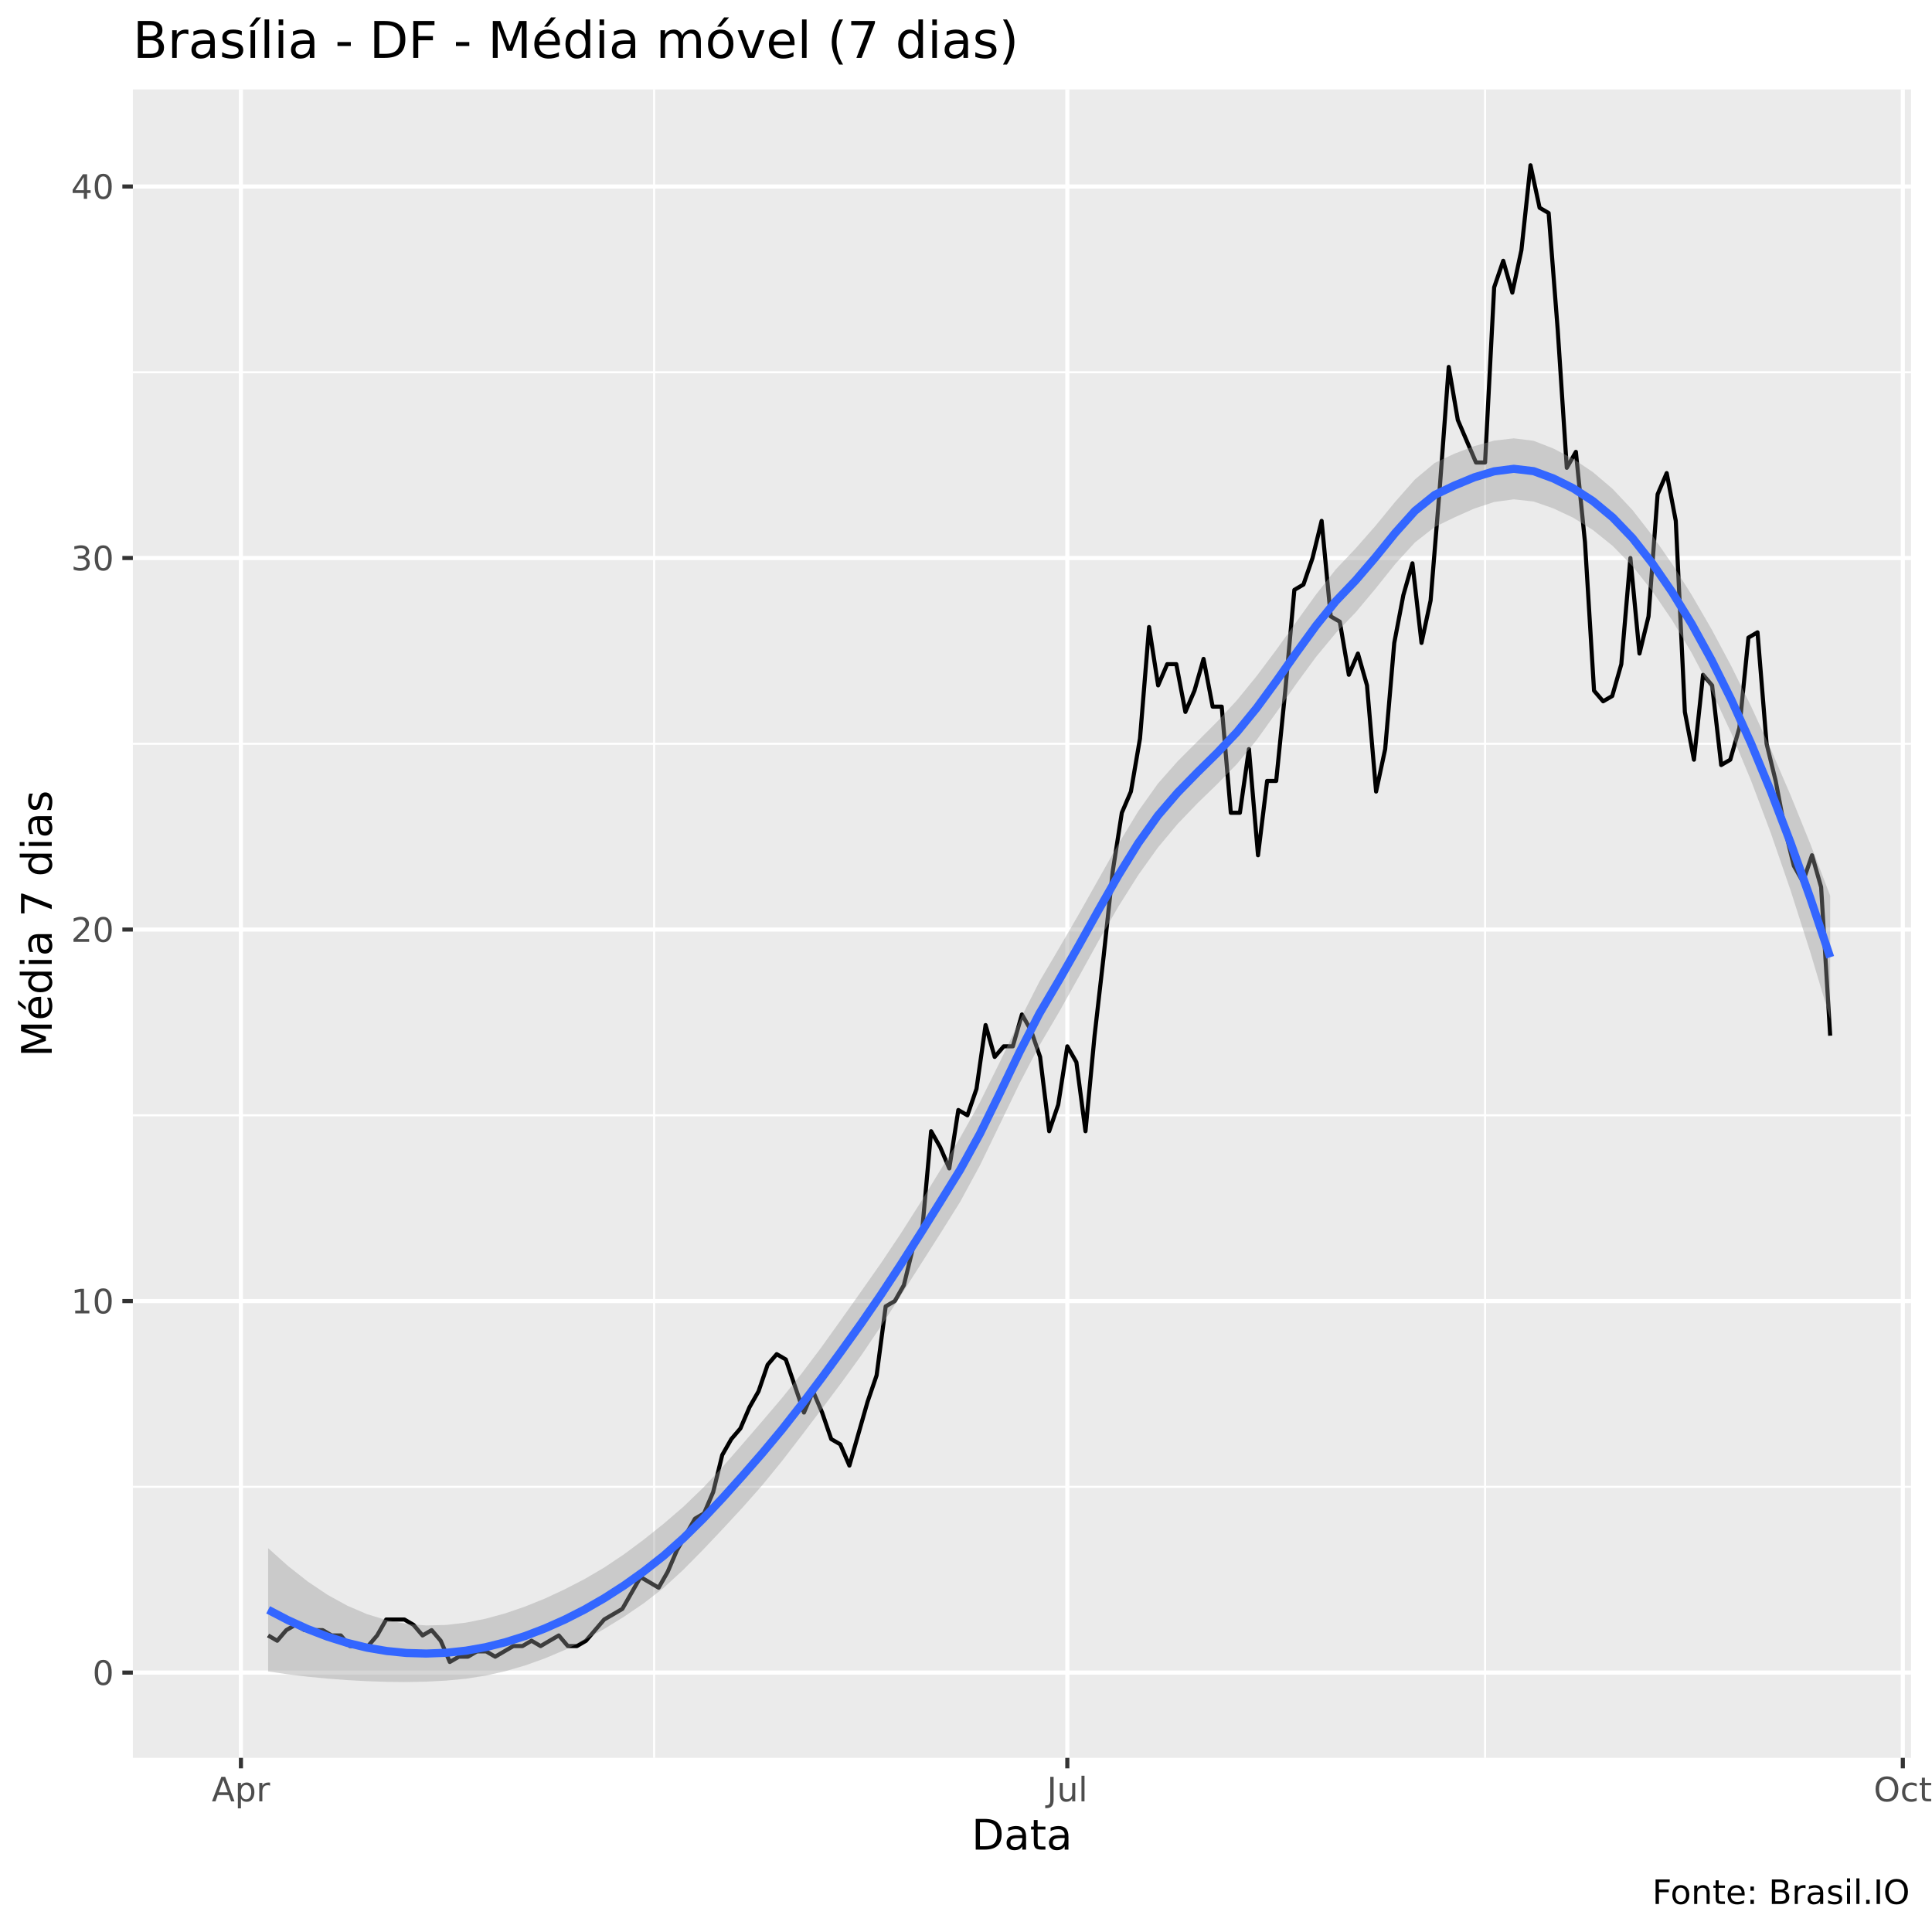
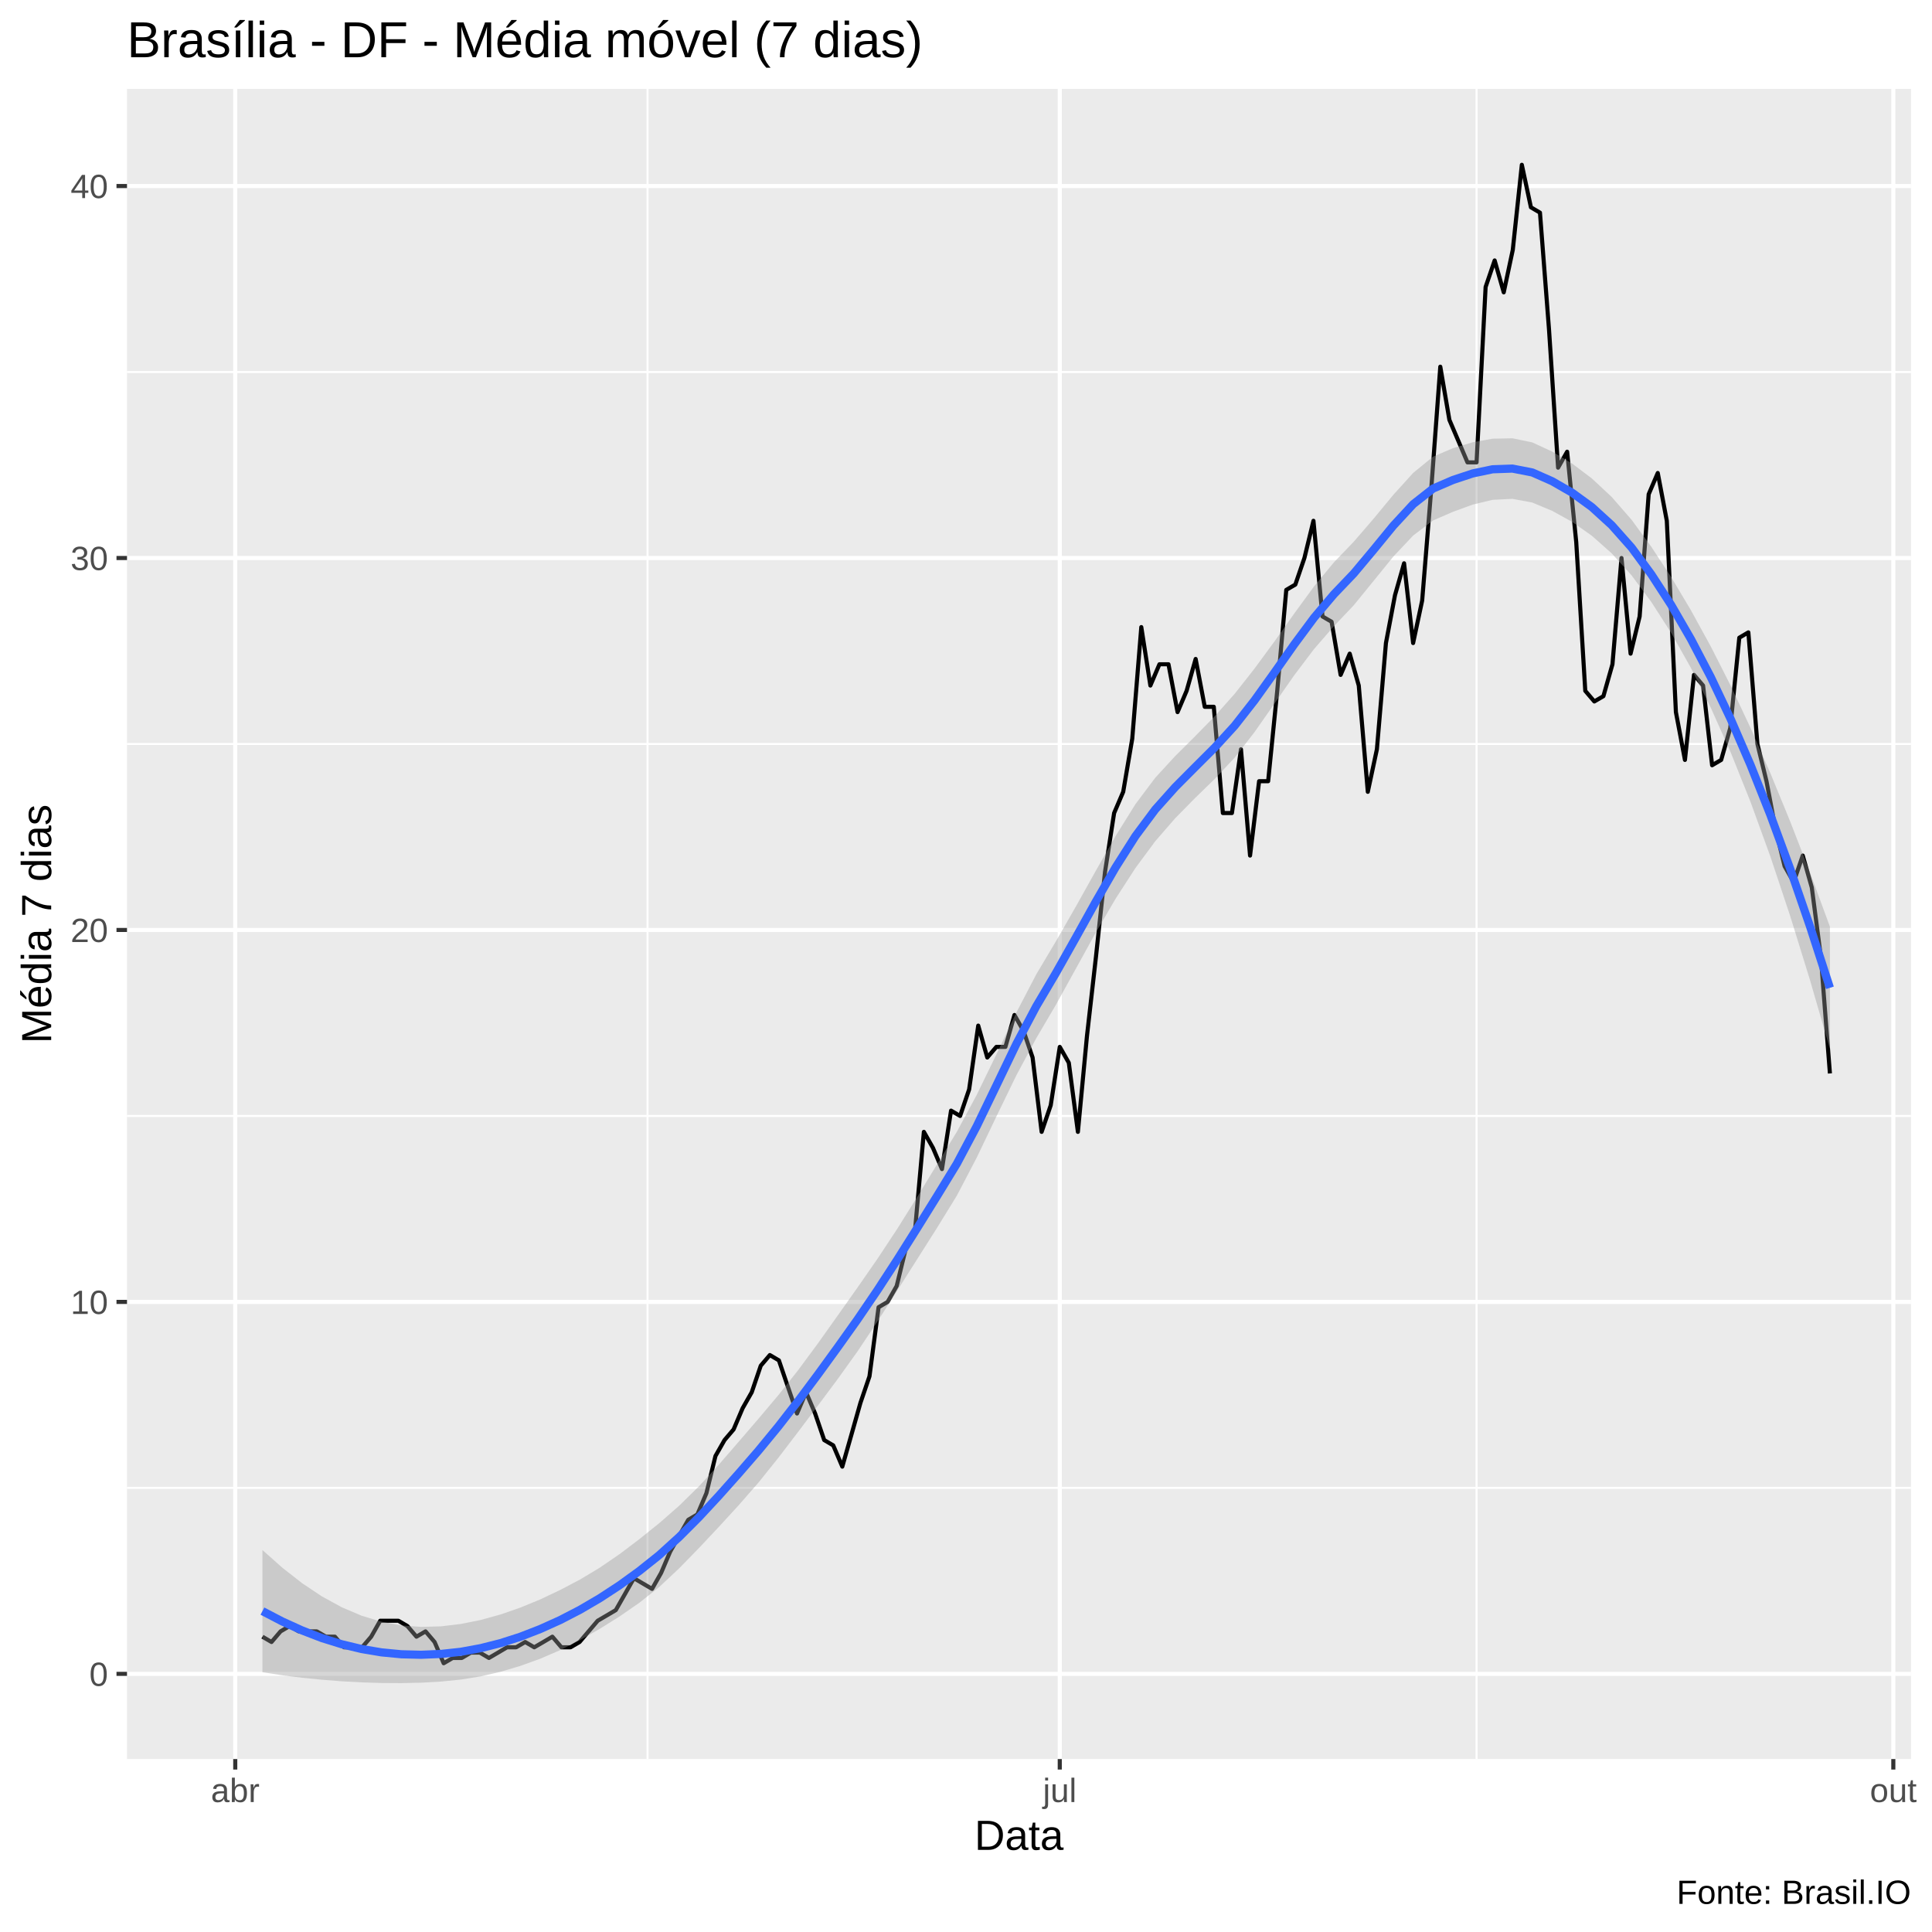
<svg xmlns="http://www.w3.org/2000/svg" viewBox="0 0 504.00 504.00">
  <defs>
    <style type="text/css">
    line, polyline, polygon, path, rect, circle {
      fill: none;
      stroke: #000000;
      stroke-linecap: round;
      stroke-linejoin: round;
      stroke-miterlimit: 10.00;
    }
  </style>
  </defs>
  <rect width="100%" height="100%" style="stroke: none; fill: #FFFFFF;" />
-   <rect x="0" y="0.00" width="504.00" height="504.00" style="stroke-width: 1.07; stroke: #FFFFFF; fill: #FFFFFF;" />
+   <rect x="0.00" y="0.00" width="504.00" height="504.00" style="stroke-width: 1.07; stroke: #FFFFFF; fill: #FFFFFF;" />
  <defs>
-     <clipPath id="cpMzQuNjZ8NDk4LjUyfDQ1OC41N3wyMy4zMw==">
-       <rect x="34.66" y="23.33" width="463.87" height="435.24" />
+     <clipPath id="cpMzMuMTN8NDk4LjUyfDQ1OC44OHwyMy4xOQ==">
+       <rect x="33.13" y="23.19" width="465.39" height="435.69" />
    </clipPath>
  </defs>
-   <rect x="34.66" y="23.33" width="463.87" height="435.24" style="stroke-width: 1.07; stroke: none; fill: #EBEBEB;" clip-path="url(#cpMzQuNjZ8NDk4LjUyfDQ1OC41N3wyMy4zMw==)" />
-   <polyline points="34.66,387.87 498.52,387.87 " style="stroke-width: 0.53; stroke: #FFFFFF; stroke-linecap: butt;" clip-path="url(#cpMzQuNjZ8NDk4LjUyfDQ1OC41N3wyMy4zMw==)" />
-   <polyline points="34.66,290.95 498.52,290.95 " style="stroke-width: 0.53; stroke: #FFFFFF; stroke-linecap: butt;" clip-path="url(#cpMzQuNjZ8NDk4LjUyfDQ1OC41N3wyMy4zMw==)" />
-   <polyline points="34.66,194.03 498.52,194.03 " style="stroke-width: 0.53; stroke: #FFFFFF; stroke-linecap: butt;" clip-path="url(#cpMzQuNjZ8NDk4LjUyfDQ1OC41N3wyMy4zMw==)" />
-   <polyline points="34.66,97.11 498.52,97.11 " style="stroke-width: 0.53; stroke: #FFFFFF; stroke-linecap: butt;" clip-path="url(#cpMzQuNjZ8NDk4LjUyfDQ1OC41N3wyMy4zMw==)" />
-   <polyline points="170.64,458.57 170.64,23.33 " style="stroke-width: 0.53; stroke: #FFFFFF; stroke-linecap: butt;" clip-path="url(#cpMzQuNjZ8NDk4LjUyfDQ1OC41N3wyMy4zMw==)" />
-   <polyline points="387.41,458.57 387.41,23.33 " style="stroke-width: 0.53; stroke: #FFFFFF; stroke-linecap: butt;" clip-path="url(#cpMzQuNjZ8NDk4LjUyfDQ1OC41N3wyMy4zMw==)" />
-   <polyline points="34.66,436.33 498.52,436.33 " style="stroke-width: 1.07; stroke: #FFFFFF; stroke-linecap: butt;" clip-path="url(#cpMzQuNjZ8NDk4LjUyfDQ1OC41N3wyMy4zMw==)" />
-   <polyline points="34.66,339.41 498.52,339.41 " style="stroke-width: 1.07; stroke: #FFFFFF; stroke-linecap: butt;" clip-path="url(#cpMzQuNjZ8NDk4LjUyfDQ1OC41N3wyMy4zMw==)" />
-   <polyline points="34.66,242.49 498.52,242.49 " style="stroke-width: 1.07; stroke: #FFFFFF; stroke-linecap: butt;" clip-path="url(#cpMzQuNjZ8NDk4LjUyfDQ1OC41N3wyMy4zMw==)" />
-   <polyline points="34.66,145.57 498.52,145.57 " style="stroke-width: 1.07; stroke: #FFFFFF; stroke-linecap: butt;" clip-path="url(#cpMzQuNjZ8NDk4LjUyfDQ1OC41N3wyMy4zMw==)" />
-   <polyline points="34.66,48.65 498.52,48.65 " style="stroke-width: 1.07; stroke: #FFFFFF; stroke-linecap: butt;" clip-path="url(#cpMzQuNjZ8NDk4LjUyfDQ1OC41N3wyMy4zMw==)" />
-   <polyline points="62.85,458.57 62.85,23.33 " style="stroke-width: 1.07; stroke: #FFFFFF; stroke-linecap: butt;" clip-path="url(#cpMzQuNjZ8NDk4LjUyfDQ1OC41N3wyMy4zMw==)" />
-   <polyline points="278.43,458.57 278.43,23.33 " style="stroke-width: 1.07; stroke: #FFFFFF; stroke-linecap: butt;" clip-path="url(#cpMzQuNjZ8NDk4LjUyfDQ1OC41N3wyMy4zMw==)" />
-   <polyline points="496.39,458.57 496.39,23.33 " style="stroke-width: 1.07; stroke: #FFFFFF; stroke-linecap: butt;" clip-path="url(#cpMzQuNjZ8NDk4LjUyfDQ1OC41N3wyMy4zMw==)" />
-   <polyline points="69.95,426.64 72.32,428.02 74.69,425.25 77.06,423.87 79.43,425.25 81.80,425.25 84.17,425.25 86.54,426.64 88.91,426.64 91.28,429.41 93.65,429.41 96.01,429.41 98.38,426.64 100.75,422.48 103.12,422.48 105.49,422.48 107.86,423.87 110.23,426.64 112.60,425.25 114.97,428.02 117.34,433.56 119.71,432.18 122.07,432.18 124.44,430.79 126.81,430.79 129.18,432.18 131.55,430.79 133.92,429.41 136.29,429.41 138.66,428.02 141.03,429.41 143.40,428.02 145.77,426.64 148.13,429.41 150.50,429.41 152.87,428.02 155.24,425.25 157.61,422.48 159.98,421.10 162.35,419.71 164.72,415.56 167.09,411.41 169.46,412.79 171.82,414.18 174.19,410.02 176.56,404.48 178.93,400.33 181.30,396.18 183.67,394.79 186.04,389.25 188.41,379.56 190.78,375.41 193.15,372.64 195.52,367.10 197.88,362.95 200.25,356.02 202.62,353.26 204.99,354.64 207.36,361.56 209.73,368.49 212.10,362.95 214.47,368.49 216.84,375.41 219.21,376.79 221.58,382.33 223.94,374.02 226.31,365.72 228.68,358.79 231.05,340.79 233.42,339.41 235.79,335.26 238.16,325.56 240.53,321.41 242.90,295.10 245.27,299.26 247.64,304.80 250.00,289.57 252.37,290.95 254.74,284.03 257.11,267.41 259.48,275.72 261.85,272.95 264.22,272.95 266.59,264.64 268.96,268.80 271.33,275.72 273.70,295.10 276.06,288.18 278.43,272.95 280.80,277.10 283.17,295.10 285.54,270.18 287.91,249.41 290.28,227.26 292.65,212.03 295.02,206.49 297.39,192.65 299.76,163.57 302.12,178.80 304.49,173.26 306.86,173.26 309.23,185.72 311.60,180.18 313.97,171.88 316.34,184.34 318.71,184.34 321.08,212.03 323.45,212.03 325.81,195.41 328.18,223.11 330.55,203.72 332.92,203.72 335.29,180.18 337.66,153.88 340.03,152.49 342.40,145.57 344.77,135.88 347.14,160.80 349.51,162.18 351.87,176.03 354.24,170.49 356.61,178.80 358.98,206.49 361.35,195.41 363.72,167.72 366.09,155.26 368.46,146.95 370.83,167.72 373.20,156.65 375.57,127.57 377.93,95.72 380.30,109.57 382.67,115.11 385.04,120.65 387.41,120.65 389.78,74.96 392.15,68.03 394.52,76.34 396.89,65.26 399.26,43.11 401.63,54.19 403.99,55.57 406.36,86.03 408.73,122.03 411.10,117.88 413.47,141.42 415.84,180.18 418.21,182.95 420.58,181.57 422.95,173.26 425.32,145.57 427.69,170.49 430.05,160.80 432.42,128.95 434.79,123.42 437.16,135.88 439.53,185.72 441.90,198.18 444.27,176.03 446.64,178.80 449.01,199.57 451.38,198.18 453.75,189.88 456.11,166.34 458.48,164.95 460.85,194.03 463.22,203.72 465.59,216.18 467.96,225.87 470.33,230.03 472.70,223.11 475.07,231.41 477.44,270.18 " style="stroke-width: 1.07; stroke-linecap: butt;" clip-path="url(#cpMzQuNjZ8NDk4LjUyfDQ1OC41N3wyMy4zMw==)" />
-   <polygon points="69.95,403.87 75.11,408.50 80.27,412.56 85.43,416.03 90.59,418.87 95.74,421.08 100.90,422.66 106.06,423.63 111.22,424.03 116.38,423.90 121.53,423.30 126.69,422.27 131.85,420.86 137.01,419.09 142.17,417.00 147.32,414.60 152.48,411.94 157.64,408.91 162.80,405.46 167.96,401.62 173.11,397.51 178.27,393.07 183.43,388.10 188.59,382.57 193.75,376.65 198.90,370.68 204.06,364.62 209.22,358.19 214.38,351.31 219.54,344.10 224.69,336.83 229.85,329.47 235.01,321.76 240.17,313.63 245.33,305.20 250.48,296.79 255.64,287.52 260.80,277.10 265.96,266.30 271.12,256.12 276.27,247.37 281.43,238.48 286.59,229.31 291.75,220.18 296.91,211.66 302.06,204.42 307.22,198.58 312.38,193.41 317.54,188.24 322.70,182.64 327.85,176.32 333.01,169.43 338.17,162.22 343.33,155.06 348.49,148.50 353.64,143.07 358.80,137.20 363.96,130.91 369.12,125.06 374.28,120.76 379.43,118.35 384.59,116.38 389.75,114.95 394.91,114.35 400.07,114.99 405.22,117.00 410.38,119.69 415.54,123.16 420.70,127.55 425.86,133.04 431.01,139.66 436.17,147.06 441.33,155.23 446.49,164.13 451.65,173.80 456.80,184.24 461.96,195.48 467.12,207.48 472.28,220.21 477.44,233.65 477.44,265.80 472.28,248.49 467.12,232.31 461.96,217.35 456.80,203.65 451.65,191.29 446.49,180.21 441.33,170.38 436.17,161.73 431.01,154.18 425.86,147.68 420.70,142.41 415.54,138.26 410.38,135.05 405.22,132.62 400.07,130.83 394.91,130.26 389.75,130.96 384.59,132.67 379.43,134.97 374.28,137.47 369.12,141.50 363.96,147.15 358.80,153.60 353.64,159.76 348.49,165.12 343.33,171.35 338.17,178.37 333.01,185.80 327.85,193.01 322.70,199.28 317.54,204.55 312.38,209.55 307.22,214.93 302.06,221.10 296.91,228.31 291.75,236.50 286.59,245.45 281.43,254.82 276.27,264.03 271.12,272.79 265.96,282.66 260.80,293.35 255.64,304.01 250.48,313.52 245.33,321.75 240.17,329.85 235.01,337.94 229.85,345.93 224.69,353.56 219.54,360.66 214.38,367.55 209.22,374.36 204.06,381.06 198.90,387.40 193.75,393.23 188.59,398.81 183.43,404.26 178.27,409.49 173.11,414.23 167.96,418.23 162.80,421.74 157.64,424.93 152.48,427.85 147.32,430.43 142.17,432.61 137.01,434.46 131.85,435.96 126.69,437.12 121.53,437.93 116.38,438.42 111.22,438.69 106.06,438.79 100.90,438.74 95.74,438.57 90.59,438.29 85.43,437.90 80.27,437.40 75.11,436.78 69.95,436.02 " style="stroke-width: 0.00; stroke: none; fill: #999999; fill-opacity: 0.40;" clip-path="url(#cpMzQuNjZ8NDk4LjUyfDQ1OC41N3wyMy4zMw==)" />
-   <polyline points="69.95,403.87 75.11,408.50 80.27,412.56 85.43,416.03 90.59,418.87 95.74,421.08 100.90,422.66 106.06,423.63 111.22,424.03 116.38,423.90 121.53,423.30 126.69,422.27 131.85,420.86 137.01,419.09 142.17,417.00 147.32,414.60 152.48,411.94 157.64,408.91 162.80,405.46 167.96,401.62 173.11,397.51 178.27,393.07 183.43,388.10 188.59,382.57 193.75,376.65 198.90,370.68 204.06,364.62 209.22,358.19 214.38,351.31 219.54,344.10 224.69,336.83 229.85,329.47 235.01,321.76 240.17,313.63 245.33,305.20 250.48,296.79 255.64,287.52 260.80,277.10 265.96,266.30 271.12,256.12 276.27,247.37 281.43,238.48 286.59,229.31 291.75,220.18 296.91,211.66 302.06,204.42 307.22,198.58 312.38,193.41 317.54,188.24 322.70,182.64 327.85,176.32 333.01,169.43 338.17,162.22 343.33,155.06 348.49,148.50 353.64,143.07 358.80,137.20 363.96,130.91 369.12,125.06 374.28,120.76 379.43,118.35 384.59,116.38 389.75,114.95 394.91,114.35 400.07,114.99 405.22,117.00 410.38,119.69 415.54,123.16 420.70,127.55 425.86,133.04 431.01,139.66 436.17,147.06 441.33,155.23 446.49,164.13 451.65,173.80 456.80,184.24 461.96,195.48 467.12,207.48 472.28,220.21 477.44,233.65 " style="stroke-width: 2.13; stroke: none;" clip-path="url(#cpMzQuNjZ8NDk4LjUyfDQ1OC41N3wyMy4zMw==)" />
-   <polyline points="477.44,265.80 472.28,248.49 467.12,232.31 461.96,217.35 456.80,203.65 451.65,191.29 446.49,180.21 441.33,170.38 436.17,161.73 431.01,154.18 425.86,147.68 420.70,142.41 415.54,138.26 410.38,135.05 405.22,132.62 400.07,130.83 394.91,130.26 389.75,130.96 384.59,132.67 379.43,134.97 374.28,137.47 369.12,141.50 363.96,147.15 358.80,153.60 353.64,159.76 348.49,165.12 343.33,171.35 338.17,178.37 333.01,185.80 327.85,193.01 322.70,199.28 317.54,204.55 312.38,209.55 307.22,214.93 302.06,221.10 296.91,228.31 291.75,236.50 286.59,245.45 281.43,254.82 276.27,264.03 271.12,272.79 265.96,282.66 260.80,293.35 255.64,304.01 250.48,313.52 245.33,321.75 240.17,329.85 235.01,337.94 229.85,345.93 224.69,353.56 219.54,360.66 214.38,367.55 209.22,374.36 204.06,381.06 198.90,387.40 193.75,393.23 188.59,398.81 183.43,404.26 178.27,409.49 173.11,414.23 167.96,418.23 162.80,421.74 157.64,424.93 152.48,427.85 147.32,430.43 142.17,432.61 137.01,434.46 131.85,435.96 126.69,437.12 121.53,437.93 116.38,438.42 111.22,438.69 106.06,438.79 100.90,438.74 95.74,438.57 90.59,438.29 85.43,437.90 80.27,437.40 75.11,436.78 69.95,436.02 " style="stroke-width: 2.13; stroke: none;" clip-path="url(#cpMzQuNjZ8NDk4LjUyfDQ1OC41N3wyMy4zMw==)" />
-   <polyline points="69.95,419.95 75.11,422.64 80.27,424.98 85.43,426.96 90.59,428.58 95.74,429.83 100.90,430.70 106.06,431.21 111.22,431.36 116.38,431.16 121.53,430.61 126.69,429.70 131.85,428.41 137.01,426.78 142.17,424.80 147.32,422.51 152.48,419.89 157.64,416.92 162.80,413.60 167.96,409.92 173.11,405.87 178.27,401.28 183.43,396.18 188.59,390.69 193.75,384.94 198.90,379.04 204.06,372.84 209.22,366.27 214.38,359.43 219.54,352.38 224.69,345.20 229.85,337.70 235.01,329.85 240.17,321.74 245.33,313.47 250.48,305.15 255.64,295.76 260.80,285.23 265.96,274.48 271.12,264.45 276.27,255.70 281.43,246.65 286.59,237.38 291.75,228.34 296.91,219.99 302.06,212.76 307.22,206.76 312.38,201.48 317.54,196.40 322.70,190.96 327.85,184.66 333.01,177.61 338.17,170.30 343.33,163.20 348.49,156.81 353.64,151.42 358.80,145.40 363.96,139.03 369.12,133.28 374.28,129.11 379.43,126.66 384.59,124.52 389.75,122.96 394.91,122.30 400.07,122.91 405.22,124.81 410.38,127.37 415.54,130.71 420.70,134.98 425.86,140.36 431.01,146.92 436.17,154.40 441.33,162.80 446.49,172.17 451.65,182.54 456.80,193.94 461.96,206.41 467.12,219.89 472.28,234.35 477.44,249.72 " style="stroke-width: 2.13; stroke: #3366FF; stroke-linecap: butt;" clip-path="url(#cpMzQuNjZ8NDk4LjUyfDQ1OC41N3wyMy4zMw==)" />
+   <rect x="33.13" y="23.19" width="465.39" height="435.69" style="stroke-width: 1.07; stroke: none; fill: #EBEBEB;" clip-path="url(#cpMzMuMTN8NDk4LjUyfDQ1OC44OHwyMy4xOQ==)" />
+   <polyline points="33.13,388.15 498.52,388.15 " style="stroke-width: 0.53; stroke: #FFFFFF; stroke-linecap: butt;" clip-path="url(#cpMzMuMTN8NDk4LjUyfDQ1OC44OHwyMy4xOQ==)" />
+   <polyline points="33.13,291.12 498.52,291.12 " style="stroke-width: 0.53; stroke: #FFFFFF; stroke-linecap: butt;" clip-path="url(#cpMzMuMTN8NDk4LjUyfDQ1OC44OHwyMy4xOQ==)" />
+   <polyline points="33.13,194.08 498.52,194.08 " style="stroke-width: 0.53; stroke: #FFFFFF; stroke-linecap: butt;" clip-path="url(#cpMzMuMTN8NDk4LjUyfDQ1OC44OHwyMy4xOQ==)" />
+   <polyline points="33.13,97.05 498.52,97.05 " style="stroke-width: 0.53; stroke: #FFFFFF; stroke-linecap: butt;" clip-path="url(#cpMzMuMTN8NDk4LjUyfDQ1OC44OHwyMy4xOQ==)" />
+   <polyline points="168.92,458.88 168.92,23.19 " style="stroke-width: 0.53; stroke: #FFFFFF; stroke-linecap: butt;" clip-path="url(#cpMzMuMTN8NDk4LjUyfDQ1OC44OHwyMy4xOQ==)" />
+   <polyline points="385.19,458.88 385.19,23.19 " style="stroke-width: 0.53; stroke: #FFFFFF; stroke-linecap: butt;" clip-path="url(#cpMzMuMTN8NDk4LjUyfDQ1OC44OHwyMy4xOQ==)" />
+   <polyline points="33.13,436.66 498.52,436.66 " style="stroke-width: 1.07; stroke: #FFFFFF; stroke-linecap: butt;" clip-path="url(#cpMzMuMTN8NDk4LjUyfDQ1OC44OHwyMy4xOQ==)" />
+   <polyline points="33.13,339.63 498.52,339.63 " style="stroke-width: 1.07; stroke: #FFFFFF; stroke-linecap: butt;" clip-path="url(#cpMzMuMTN8NDk4LjUyfDQ1OC44OHwyMy4xOQ==)" />
+   <polyline points="33.13,242.60 498.52,242.60 " style="stroke-width: 1.07; stroke: #FFFFFF; stroke-linecap: butt;" clip-path="url(#cpMzMuMTN8NDk4LjUyfDQ1OC44OHwyMy4xOQ==)" />
+   <polyline points="33.13,145.57 498.52,145.57 " style="stroke-width: 1.07; stroke: #FFFFFF; stroke-linecap: butt;" clip-path="url(#cpMzMuMTN8NDk4LjUyfDQ1OC44OHwyMy4xOQ==)" />
+   <polyline points="33.13,48.53 498.52,48.53 " style="stroke-width: 1.07; stroke: #FFFFFF; stroke-linecap: butt;" clip-path="url(#cpMzMuMTN8NDk4LjUyfDQ1OC44OHwyMy4xOQ==)" />
+   <polyline points="61.37,458.88 61.37,23.19 " style="stroke-width: 1.07; stroke: #FFFFFF; stroke-linecap: butt;" clip-path="url(#cpMzMuMTN8NDk4LjUyfDQ1OC44OHwyMy4xOQ==)" />
+   <polyline points="276.46,458.88 276.46,23.19 " style="stroke-width: 1.07; stroke: #FFFFFF; stroke-linecap: butt;" clip-path="url(#cpMzMuMTN8NDk4LjUyfDQ1OC44OHwyMy4xOQ==)" />
+   <polyline points="493.91,458.88 493.91,23.19 " style="stroke-width: 1.07; stroke: #FFFFFF; stroke-linecap: butt;" clip-path="url(#cpMzMuMTN8NDk4LjUyfDQ1OC44OHwyMy4xOQ==)" />
+   <polyline points="68.46,426.96 70.83,428.35 73.19,425.58 75.55,424.19 77.92,425.58 80.28,425.58 82.65,425.58 85.01,426.96 87.37,426.96 89.74,429.73 92.10,429.73 94.46,429.73 96.83,426.96 99.19,422.80 101.55,422.80 103.92,422.80 106.28,424.19 108.64,426.96 111.01,425.58 113.37,428.35 115.74,433.89 118.10,432.51 120.46,432.51 122.83,431.12 125.19,431.12 127.55,432.51 129.92,431.12 132.28,429.73 134.64,429.73 137.01,428.35 139.37,429.73 141.74,428.35 144.10,426.96 146.46,429.73 148.83,429.73 151.19,428.35 153.55,425.58 155.92,422.80 158.28,421.42 160.64,420.03 163.01,415.87 165.37,411.71 167.73,413.10 170.10,414.49 172.46,410.33 174.83,404.78 177.19,400.62 179.55,396.47 181.92,395.08 184.28,389.53 186.64,379.83 189.01,375.67 191.37,372.90 193.73,367.36 196.10,363.20 198.46,356.27 200.83,353.49 203.19,354.88 205.55,361.81 207.92,368.74 210.28,363.20 212.64,368.74 215.01,375.67 217.37,377.06 219.73,382.60 222.10,374.29 224.46,365.97 226.82,359.04 229.19,341.02 231.55,339.63 233.92,335.47 236.28,325.77 238.64,321.61 241.01,295.27 243.37,299.43 245.73,304.98 248.10,289.73 250.46,291.12 252.82,284.18 255.19,267.55 257.55,275.87 259.92,273.10 262.28,273.10 264.64,264.78 267.01,268.94 269.37,275.87 271.73,295.27 274.10,288.34 276.46,273.10 278.82,277.25 281.19,295.27 283.55,270.32 285.91,249.53 288.28,227.35 290.64,212.10 293.01,206.56 295.37,192.70 297.73,163.59 300.10,178.84 302.46,173.29 304.82,173.29 307.19,185.77 309.55,180.22 311.91,171.90 314.28,184.38 316.64,184.38 319.01,212.10 321.37,212.10 323.73,195.47 326.10,223.19 328.46,203.79 330.82,203.79 333.19,180.22 335.55,153.88 337.91,152.50 340.28,145.57 342.64,135.86 345.00,160.82 347.37,162.20 349.73,176.06 352.10,170.52 354.46,178.84 356.82,206.56 359.19,195.47 361.55,167.75 363.91,155.27 366.28,146.95 368.64,167.75 371.00,156.66 373.37,127.55 375.73,95.66 378.10,109.53 380.46,115.07 382.82,120.62 385.19,120.62 387.55,74.87 389.91,67.94 392.28,76.26 394.64,65.17 397.00,42.99 399.37,54.08 401.73,55.47 404.09,85.96 406.46,122.00 408.82,117.84 411.19,141.41 413.55,180.22 415.91,182.99 418.28,181.61 420.64,173.29 423.00,145.57 425.37,170.52 427.73,160.82 430.09,128.93 432.46,123.39 434.82,135.86 437.19,185.77 439.55,198.24 441.91,176.06 444.28,178.84 446.64,199.63 449.00,198.24 451.37,189.92 453.73,166.36 456.09,164.97 458.46,194.08 460.82,203.79 463.18,216.26 465.55,225.97 467.91,230.12 470.28,223.19 472.64,231.51 475.00,249.53 477.37,280.03 " style="stroke-width: 1.07; stroke-linecap: butt;" clip-path="url(#cpMzMuMTN8NDk4LjUyfDQ1OC44OHwyMy4xOQ==)" />
+   <polygon points="68.46,404.35 73.64,408.96 78.82,413.01 83.99,416.46 89.17,419.29 94.34,421.49 99.52,423.06 104.70,424.02 109.87,424.41 115.05,424.26 120.22,423.64 125.40,422.60 130.58,421.17 135.75,419.37 140.93,417.24 146.10,414.79 151.28,412.07 156.46,408.96 161.63,405.42 166.81,401.50 171.98,397.34 177.16,392.81 182.34,387.73 187.51,382.10 192.69,376.11 197.86,370.11 203.04,363.96 208.22,357.42 213.39,350.42 218.57,343.13 223.74,335.82 228.92,328.36 234.10,320.51 239.27,312.25 244.45,303.74 249.62,295.23 254.80,285.61 259.98,274.96 265.15,264.12 270.33,254.18 275.50,245.48 280.68,236.45 285.85,227.18 291.03,218.09 296.21,209.77 301.38,202.88 306.56,197.25 311.73,192.10 316.91,186.82 322.09,180.99 327.26,174.42 332.44,167.37 337.61,160.08 342.79,152.98 347.97,146.71 353.14,141.33 358.32,135.32 363.49,129.07 368.67,123.35 373.85,119.13 379.02,116.92 384.20,115.37 389.37,114.44 394.55,114.34 399.73,115.41 404.90,117.80 410.08,120.90 415.25,124.80 420.43,129.63 425.61,135.57 430.78,142.64 435.96,150.55 441.13,159.23 446.31,168.68 451.49,178.89 456.66,189.89 461.84,201.71 467.01,214.31 472.19,227.66 477.37,241.74 477.37,273.63 472.19,255.73 467.01,238.98 461.84,223.45 456.66,209.20 451.49,196.28 446.31,184.66 441.13,174.28 435.96,165.10 430.78,157.04 425.61,150.07 420.43,144.34 415.25,139.75 410.08,136.11 404.90,133.26 399.73,131.10 394.55,130.13 389.37,130.39 384.20,131.63 379.02,133.52 373.85,135.77 368.67,139.69 363.49,145.18 358.32,151.55 353.14,157.91 347.97,163.36 342.79,169.32 337.61,176.18 332.44,183.59 327.26,190.99 322.09,197.65 316.91,203.17 311.73,208.21 306.56,213.47 301.38,219.44 296.21,226.43 291.03,234.44 285.85,243.29 280.68,252.66 275.50,262.04 270.33,270.84 265.15,280.50 259.98,291.15 254.80,301.98 249.62,311.89 244.45,320.30 239.27,328.47 234.10,336.62 228.92,344.71 223.74,352.48 218.57,359.70 213.39,366.65 208.22,373.52 203.04,380.30 197.86,386.76 192.69,392.68 187.51,398.33 182.34,403.83 177.16,409.14 171.98,413.99 166.81,418.10 161.63,421.68 156.46,424.91 151.28,427.86 146.10,430.48 140.93,432.71 135.75,434.58 130.58,436.12 125.40,437.31 120.22,438.15 115.05,438.67 109.87,438.96 104.70,439.07 99.52,439.04 94.34,438.88 89.17,438.60 83.99,438.19 78.82,437.68 73.64,437.03 68.46,436.23 " style="stroke-width: 0.00; stroke: none; fill: #999999; fill-opacity: 0.40;" clip-path="url(#cpMzMuMTN8NDk4LjUyfDQ1OC44OHwyMy4xOQ==)" />
+   <polyline points="68.46,404.35 73.64,408.96 78.82,413.01 83.99,416.46 89.17,419.29 94.34,421.49 99.52,423.06 104.70,424.02 109.87,424.41 115.05,424.26 120.22,423.64 125.40,422.60 130.58,421.17 135.75,419.37 140.93,417.24 146.10,414.79 151.28,412.07 156.46,408.96 161.63,405.42 166.81,401.50 171.98,397.34 177.16,392.81 182.34,387.73 187.51,382.10 192.69,376.11 197.86,370.11 203.04,363.96 208.22,357.42 213.39,350.42 218.57,343.13 223.74,335.82 228.92,328.36 234.10,320.51 239.27,312.25 244.45,303.74 249.62,295.23 254.80,285.61 259.98,274.96 265.15,264.12 270.33,254.18 275.50,245.48 280.68,236.45 285.85,227.18 291.03,218.09 296.21,209.77 301.38,202.88 306.56,197.25 311.73,192.10 316.91,186.82 322.09,180.99 327.26,174.42 332.44,167.37 337.61,160.08 342.79,152.98 347.97,146.71 353.14,141.33 358.32,135.32 363.49,129.07 368.67,123.35 373.85,119.13 379.02,116.92 384.20,115.37 389.37,114.44 394.55,114.34 399.73,115.41 404.90,117.80 410.08,120.90 415.25,124.80 420.43,129.63 425.61,135.57 430.78,142.64 435.96,150.55 441.13,159.23 446.31,168.68 451.49,178.89 456.66,189.89 461.84,201.71 467.01,214.31 472.19,227.66 477.37,241.74 " style="stroke-width: 2.13; stroke: none;" clip-path="url(#cpMzMuMTN8NDk4LjUyfDQ1OC44OHwyMy4xOQ==)" />
+   <polyline points="477.37,273.63 472.19,255.73 467.01,238.98 461.84,223.45 456.66,209.20 451.49,196.28 446.31,184.66 441.13,174.28 435.96,165.10 430.78,157.04 425.61,150.07 420.43,144.34 415.25,139.75 410.08,136.11 404.90,133.26 399.73,131.10 394.55,130.13 389.37,130.39 384.20,131.63 379.02,133.52 373.85,135.77 368.67,139.69 363.49,145.18 358.32,151.55 353.14,157.91 347.97,163.36 342.79,169.32 337.61,176.18 332.44,183.59 327.26,190.99 322.09,197.65 316.91,203.17 311.73,208.21 306.56,213.47 301.38,219.44 296.21,226.43 291.03,234.44 285.85,243.29 280.68,252.66 275.50,262.04 270.33,270.84 265.15,280.50 259.98,291.15 254.80,301.98 249.62,311.89 244.45,320.30 239.27,328.47 234.10,336.62 228.92,344.71 223.74,352.48 218.57,359.70 213.39,366.65 208.22,373.52 203.04,380.30 197.86,386.76 192.69,392.68 187.51,398.33 182.34,403.83 177.16,409.14 171.98,413.99 166.81,418.10 161.63,421.68 156.46,424.91 151.28,427.86 146.10,430.48 140.93,432.71 135.75,434.58 130.58,436.12 125.40,437.31 120.22,438.15 115.05,438.67 109.87,438.96 104.70,439.07 99.52,439.04 94.34,438.88 89.17,438.60 83.99,438.19 78.82,437.68 73.64,437.03 68.46,436.23 " style="stroke-width: 2.13; stroke: none;" clip-path="url(#cpMzMuMTN8NDk4LjUyfDQ1OC44OHwyMy4xOQ==)" />
+   <polyline points="68.46,420.29 73.64,422.99 78.82,425.34 83.99,427.33 89.17,428.94 94.34,430.18 99.52,431.05 104.70,431.55 109.87,431.68 115.05,431.46 120.22,430.90 125.40,429.95 130.58,428.64 135.75,426.98 140.93,424.97 146.10,422.64 151.28,419.96 156.46,416.93 161.63,413.55 166.81,409.80 171.98,405.67 177.16,400.97 182.34,395.78 187.51,390.21 192.69,384.40 197.86,378.43 203.04,372.13 208.22,365.47 213.39,358.54 218.57,351.41 223.74,344.15 228.92,336.53 234.10,328.57 239.27,320.36 244.45,312.02 249.62,303.56 254.80,293.79 259.98,283.06 265.15,272.31 270.33,262.51 275.50,253.76 280.68,244.55 285.85,235.24 291.03,226.26 296.21,218.10 301.38,211.16 306.56,205.36 311.73,200.16 316.91,194.99 322.09,189.32 327.26,182.71 332.44,175.48 337.61,168.13 342.79,161.15 347.97,155.03 353.14,149.62 358.32,143.43 363.49,137.12 368.67,131.52 373.85,127.45 379.02,125.22 384.20,123.50 389.37,122.42 394.55,122.24 399.73,123.25 404.90,125.53 410.08,128.51 415.25,132.27 420.43,136.99 425.61,142.82 430.78,149.84 435.96,157.82 441.13,166.76 446.31,176.67 451.49,187.59 456.66,199.55 461.84,212.58 467.01,226.65 472.19,241.70 477.37,257.69 " style="stroke-width: 2.13; stroke: #3366FF; stroke-linecap: butt;" clip-path="url(#cpMzMuMTN8NDk4LjUyfDQ1OC44OHwyMy4xOQ==)" />
  <defs>
    <clipPath id="cpMC4wMHw1MDQuMDB8NTA0LjAwfDAuMDA=">
      <rect x="0.00" y="0.00" width="504.00" height="504.00" />
    </clipPath>
  </defs>
  <g clip-path="url(#cpMC4wMHw1MDQuMDB8NTA0LjAwfDAuMDA=)">
-     <text x="24.13" y="439.54" style="font-size: 8.80px; fill: #4D4D4D; font-family: DejaVu Sans;" textLength="5.60px" lengthAdjust="spacingAndGlyphs">0</text>
+     <text x="23.30" y="439.81" style="font-size: 8.80px; fill: #4D4D4D; font-family: Arial;" textLength="4.89px" lengthAdjust="spacingAndGlyphs">0</text>
  </g>
  <g clip-path="url(#cpMC4wMHw1MDQuMDB8NTA0LjAwfDAuMDA=)">
-     <text x="18.53" y="342.62" style="font-size: 8.80px; fill: #4D4D4D; font-family: DejaVu Sans;" textLength="11.20px" lengthAdjust="spacingAndGlyphs">10</text>
+     <text x="18.41" y="342.78" style="font-size: 8.80px; fill: #4D4D4D; font-family: Arial;" textLength="9.79px" lengthAdjust="spacingAndGlyphs">10</text>
  </g>
  <g clip-path="url(#cpMC4wMHw1MDQuMDB8NTA0LjAwfDAuMDA=)">
-     <text x="18.53" y="245.70" style="font-size: 8.80px; fill: #4D4D4D; font-family: DejaVu Sans;" textLength="11.20px" lengthAdjust="spacingAndGlyphs">20</text>
+     <text x="18.41" y="245.75" style="font-size: 8.80px; fill: #4D4D4D; font-family: Arial;" textLength="9.79px" lengthAdjust="spacingAndGlyphs">20</text>
  </g>
  <g clip-path="url(#cpMC4wMHw1MDQuMDB8NTA0LjAwfDAuMDA=)">
-     <text x="18.53" y="148.78" style="font-size: 8.80px; fill: #4D4D4D; font-family: DejaVu Sans;" textLength="11.20px" lengthAdjust="spacingAndGlyphs">30</text>
+     <text x="18.41" y="148.72" style="font-size: 8.80px; fill: #4D4D4D; font-family: Arial;" textLength="9.79px" lengthAdjust="spacingAndGlyphs">30</text>
  </g>
  <g clip-path="url(#cpMC4wMHw1MDQuMDB8NTA0LjAwfDAuMDA=)">
-     <text x="18.53" y="51.86" style="font-size: 8.80px; fill: #4D4D4D; font-family: DejaVu Sans;" textLength="11.20px" lengthAdjust="spacingAndGlyphs">40</text>
+     <text x="18.41" y="51.68" style="font-size: 8.80px; fill: #4D4D4D; font-family: Arial;" textLength="9.79px" lengthAdjust="spacingAndGlyphs">40</text>
  </g>
-   <polyline points="31.92,436.33 34.66,436.33 " style="stroke-width: 1.07; stroke: #333333; stroke-linecap: butt;" clip-path="url(#cpMC4wMHw1MDQuMDB8NTA0LjAwfDAuMDA=)" />
-   <polyline points="31.92,339.41 34.66,339.41 " style="stroke-width: 1.07; stroke: #333333; stroke-linecap: butt;" clip-path="url(#cpMC4wMHw1MDQuMDB8NTA0LjAwfDAuMDA=)" />
-   <polyline points="31.92,242.49 34.66,242.49 " style="stroke-width: 1.07; stroke: #333333; stroke-linecap: butt;" clip-path="url(#cpMC4wMHw1MDQuMDB8NTA0LjAwfDAuMDA=)" />
-   <polyline points="31.92,145.57 34.66,145.57 " style="stroke-width: 1.07; stroke: #333333; stroke-linecap: butt;" clip-path="url(#cpMC4wMHw1MDQuMDB8NTA0LjAwfDAuMDA=)" />
-   <polyline points="31.92,48.65 34.66,48.65 " style="stroke-width: 1.07; stroke: #333333; stroke-linecap: butt;" clip-path="url(#cpMC4wMHw1MDQuMDB8NTA0LjAwfDAuMDA=)" />
-   <polyline points="62.85,461.31 62.85,458.57 " style="stroke-width: 1.07; stroke: #333333; stroke-linecap: butt;" clip-path="url(#cpMC4wMHw1MDQuMDB8NTA0LjAwfDAuMDA=)" />
-   <polyline points="278.43,461.31 278.43,458.57 " style="stroke-width: 1.07; stroke: #333333; stroke-linecap: butt;" clip-path="url(#cpMC4wMHw1MDQuMDB8NTA0LjAwfDAuMDA=)" />
-   <polyline points="496.39,461.31 496.39,458.57 " style="stroke-width: 1.07; stroke: #333333; stroke-linecap: butt;" clip-path="url(#cpMC4wMHw1MDQuMDB8NTA0LjAwfDAuMDA=)" />
+   <polyline points="30.39,436.66 33.13,436.66 " style="stroke-width: 1.07; stroke: #333333; stroke-linecap: butt;" clip-path="url(#cpMC4wMHw1MDQuMDB8NTA0LjAwfDAuMDA=)" />
+   <polyline points="30.39,339.63 33.13,339.63 " style="stroke-width: 1.07; stroke: #333333; stroke-linecap: butt;" clip-path="url(#cpMC4wMHw1MDQuMDB8NTA0LjAwfDAuMDA=)" />
+   <polyline points="30.39,242.60 33.13,242.60 " style="stroke-width: 1.07; stroke: #333333; stroke-linecap: butt;" clip-path="url(#cpMC4wMHw1MDQuMDB8NTA0LjAwfDAuMDA=)" />
+   <polyline points="30.39,145.57 33.13,145.57 " style="stroke-width: 1.07; stroke: #333333; stroke-linecap: butt;" clip-path="url(#cpMC4wMHw1MDQuMDB8NTA0LjAwfDAuMDA=)" />
+   <polyline points="30.39,48.53 33.13,48.53 " style="stroke-width: 1.07; stroke: #333333; stroke-linecap: butt;" clip-path="url(#cpMC4wMHw1MDQuMDB8NTA0LjAwfDAuMDA=)" />
+   <polyline points="61.37,461.62 61.37,458.88 " style="stroke-width: 1.07; stroke: #333333; stroke-linecap: butt;" clip-path="url(#cpMC4wMHw1MDQuMDB8NTA0LjAwfDAuMDA=)" />
+   <polyline points="276.46,461.62 276.46,458.88 " style="stroke-width: 1.07; stroke: #333333; stroke-linecap: butt;" clip-path="url(#cpMC4wMHw1MDQuMDB8NTA0LjAwfDAuMDA=)" />
+   <polyline points="493.91,461.62 493.91,458.88 " style="stroke-width: 1.07; stroke: #333333; stroke-linecap: butt;" clip-path="url(#cpMC4wMHw1MDQuMDB8NTA0LjAwfDAuMDA=)" />
  <g clip-path="url(#cpMC4wMHw1MDQuMDB8NTA0LjAwfDAuMDA=)">
-     <text x="55.24" y="469.92" style="font-size: 8.80px; fill: #4D4D4D; font-family: DejaVu Sans;" textLength="15.22px" lengthAdjust="spacingAndGlyphs">Apr</text>
+     <text x="55.01" y="470.11" style="font-size: 8.80px; fill: #4D4D4D; font-family: Arial;" textLength="12.72px" lengthAdjust="spacingAndGlyphs">abr</text>
  </g>
  <g clip-path="url(#cpMC4wMHw1MDQuMDB8NTA0LjAwfDAuMDA=)">
-     <text x="273.12" y="469.92" style="font-size: 8.80px; fill: #4D4D4D; font-family: DejaVu Sans;" textLength="10.62px" lengthAdjust="spacingAndGlyphs">Jul</text>
+     <text x="272.06" y="470.11" style="font-size: 8.80px; fill: #4D4D4D; font-family: Arial;" textLength="8.80px" lengthAdjust="spacingAndGlyphs">jul</text>
  </g>
  <g clip-path="url(#cpMC4wMHw1MDQuMDB8NTA0LjAwfDAuMDA=)">
-     <text x="488.78" y="469.92" style="font-size: 8.80px; fill: #4D4D4D; font-family: DejaVu Sans;" textLength="15.22px" lengthAdjust="spacingAndGlyphs">Oct</text>
+     <text x="487.79" y="470.11" style="font-size: 8.80px; fill: #4D4D4D; font-family: Arial;" textLength="12.23px" lengthAdjust="spacingAndGlyphs">out</text>
  </g>
  <g clip-path="url(#cpMC4wMHw1MDQuMDB8NTA0LjAwfDAuMDA=)">
-     <text x="253.46" y="482.51" style="font-size: 11.00px; font-family: DejaVu Sans;" textLength="26.26px" lengthAdjust="spacingAndGlyphs">Data</text>
+     <text x="254.21" y="482.57" style="font-size: 11.00px; font-family: Arial;" textLength="23.24px" lengthAdjust="spacingAndGlyphs">Data</text>
  </g>
  <g clip-path="url(#cpMC4wMHw1MDQuMDB8NTA0LjAwfDAuMDA=)">
-     <text transform="translate(13.50,275.72) rotate(-90)" style="font-size: 11.00px; font-family: DejaVu Sans;" textLength="69.54px" lengthAdjust="spacingAndGlyphs">Média 7 dias</text>
+     <text transform="translate(13.35,272.22) rotate(-90)" style="font-size: 11.00px; font-family: Arial;" textLength="62.37px" lengthAdjust="spacingAndGlyphs">Média 7 dias</text>
  </g>
  <g clip-path="url(#cpMC4wMHw1MDQuMDB8NTA0LjAwfDAuMDA=)">
-     <text x="34.66" y="15.10" style="font-size: 13.20px; font-family: DejaVu Sans;" textLength="231.08px" lengthAdjust="spacingAndGlyphs">Brasília - DF - Média móvel (7 dias)</text>
+     <text x="33.13" y="14.93" style="font-size: 13.20px; font-family: Arial;" textLength="207.58px" lengthAdjust="spacingAndGlyphs">Brasília - DF - Média móvel (7 dias)</text>
  </g>
  <g clip-path="url(#cpMC4wMHw1MDQuMDB8NTA0LjAwfDAuMDA=)">
-     <text x="431.03" y="496.69" style="font-size: 8.80px; font-family: DejaVu Sans;" textLength="67.49px" lengthAdjust="spacingAndGlyphs">Fonte: Brasil.IO</text>
+     <text x="437.39" y="496.67" style="font-size: 8.80px; font-family: Arial;" textLength="61.13px" lengthAdjust="spacingAndGlyphs">Fonte: Brasil.IO</text>
  </g>
</svg>
